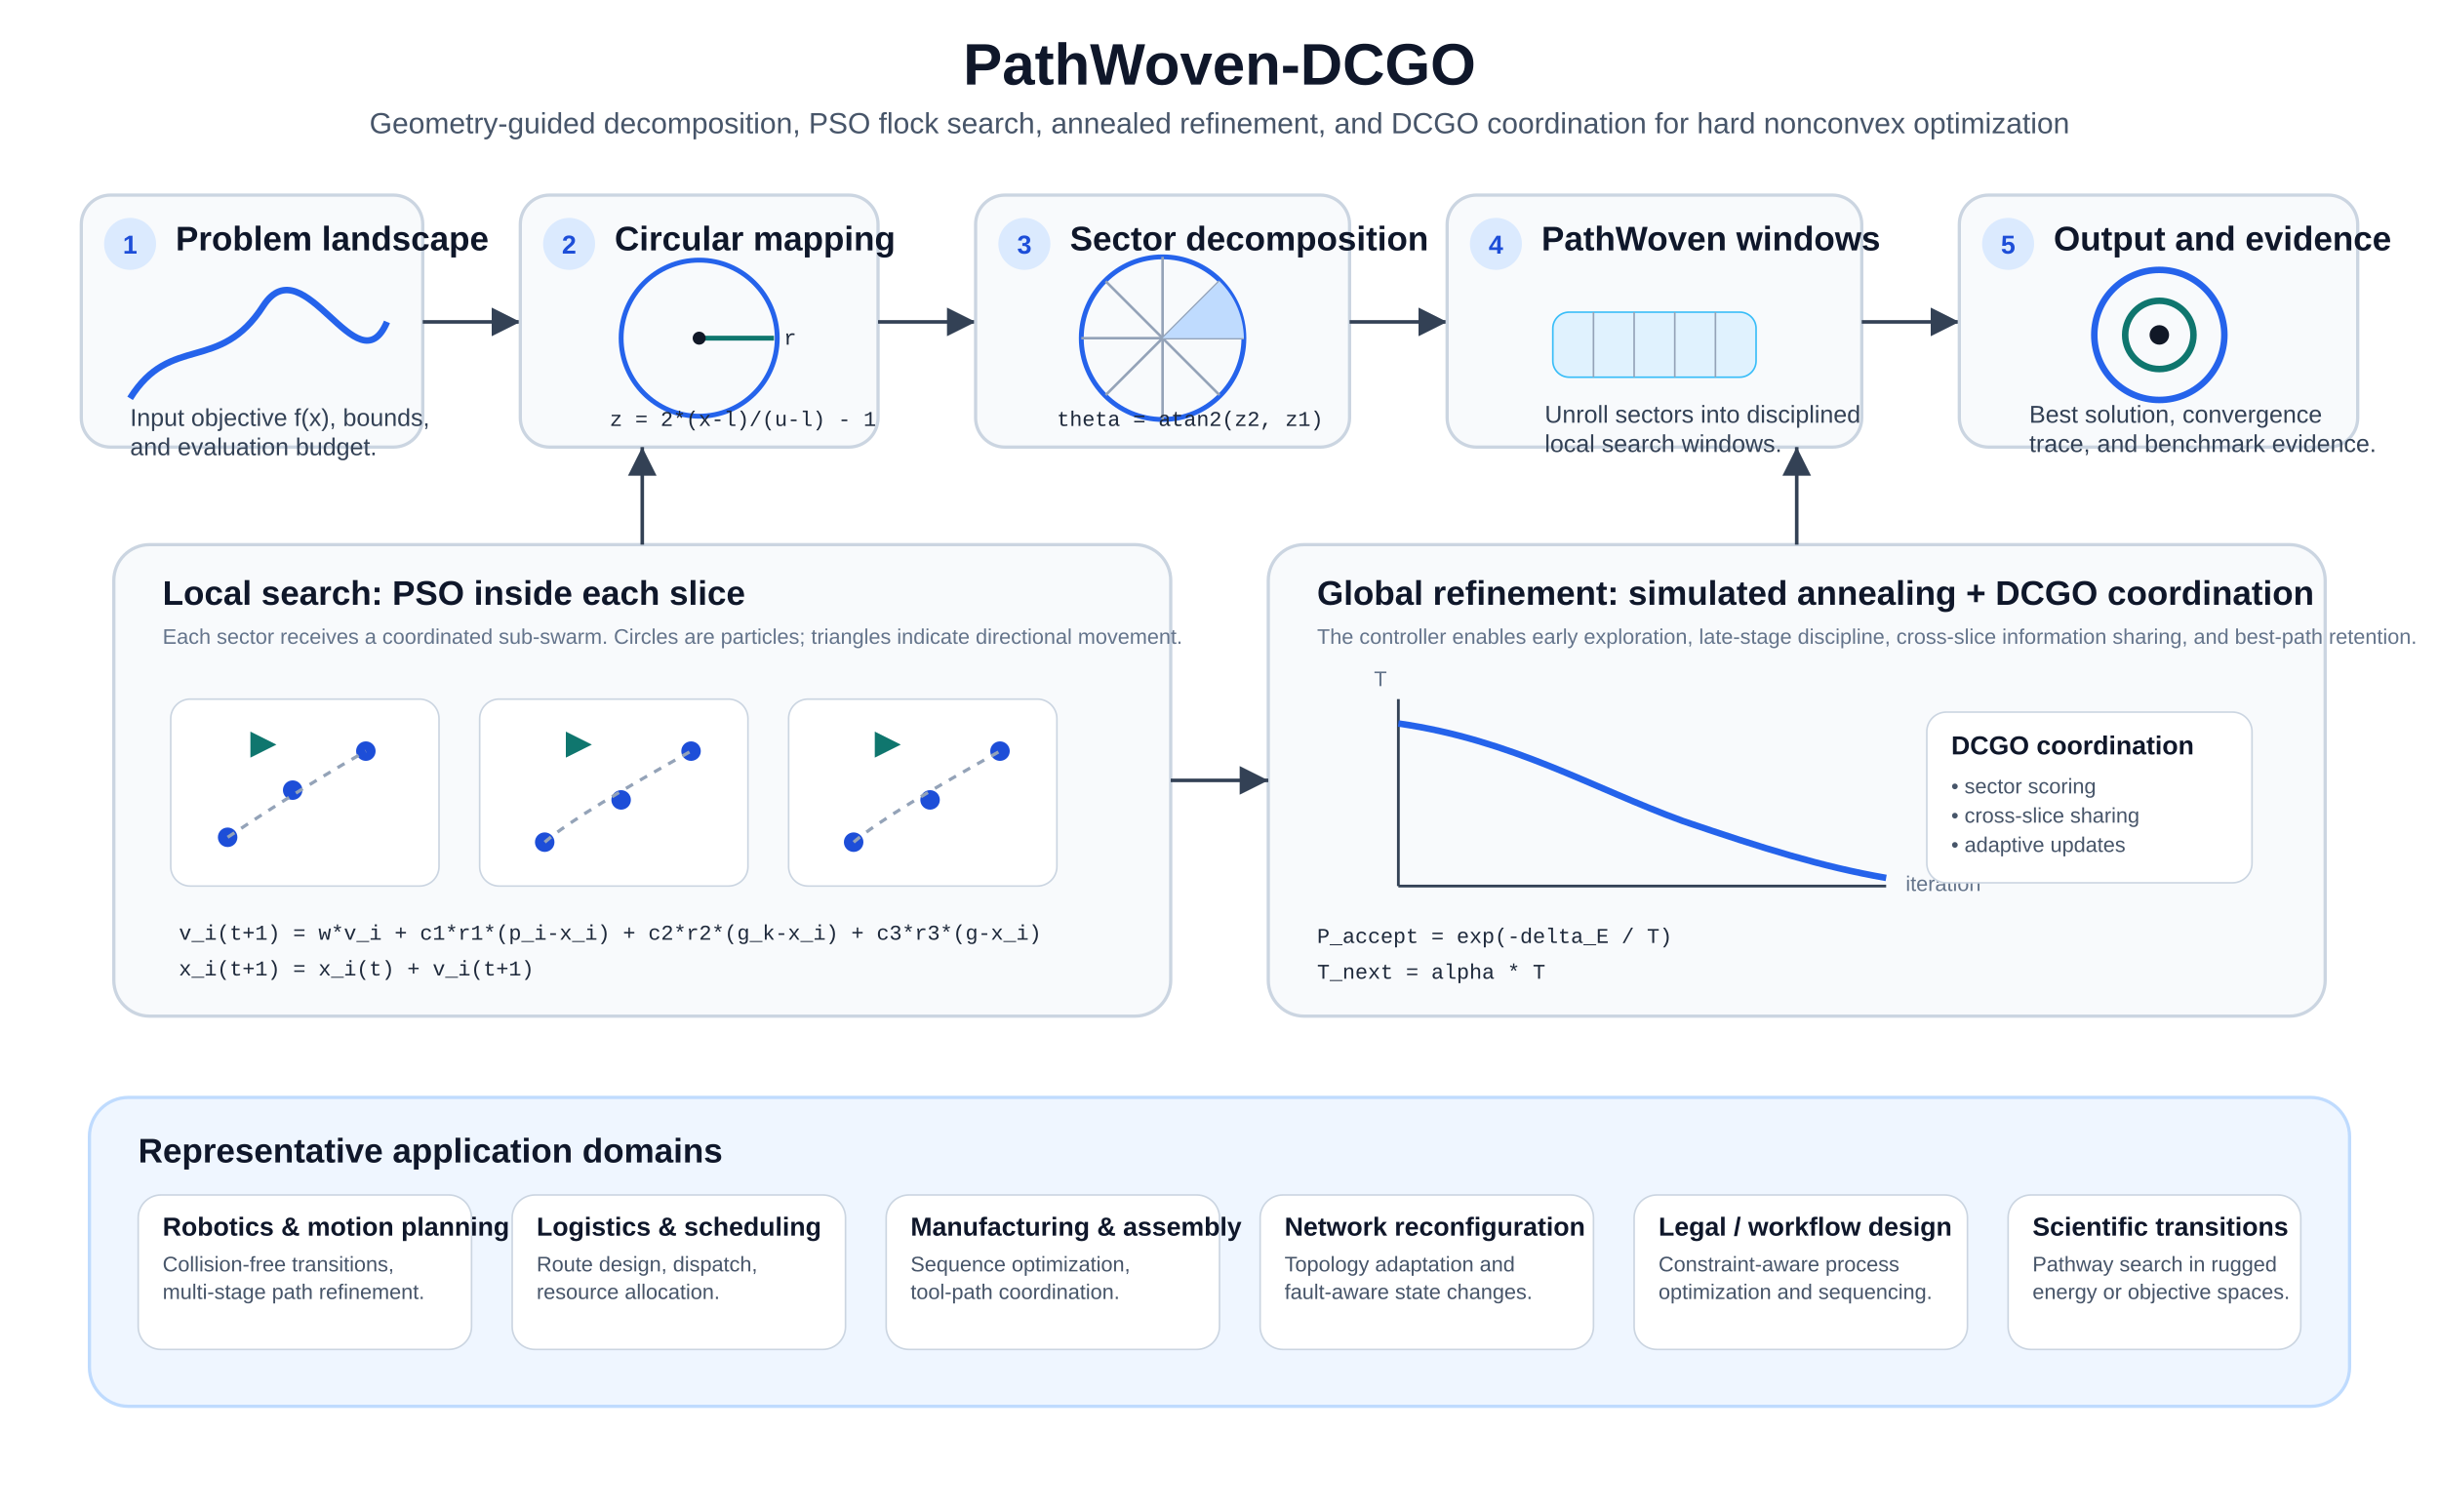
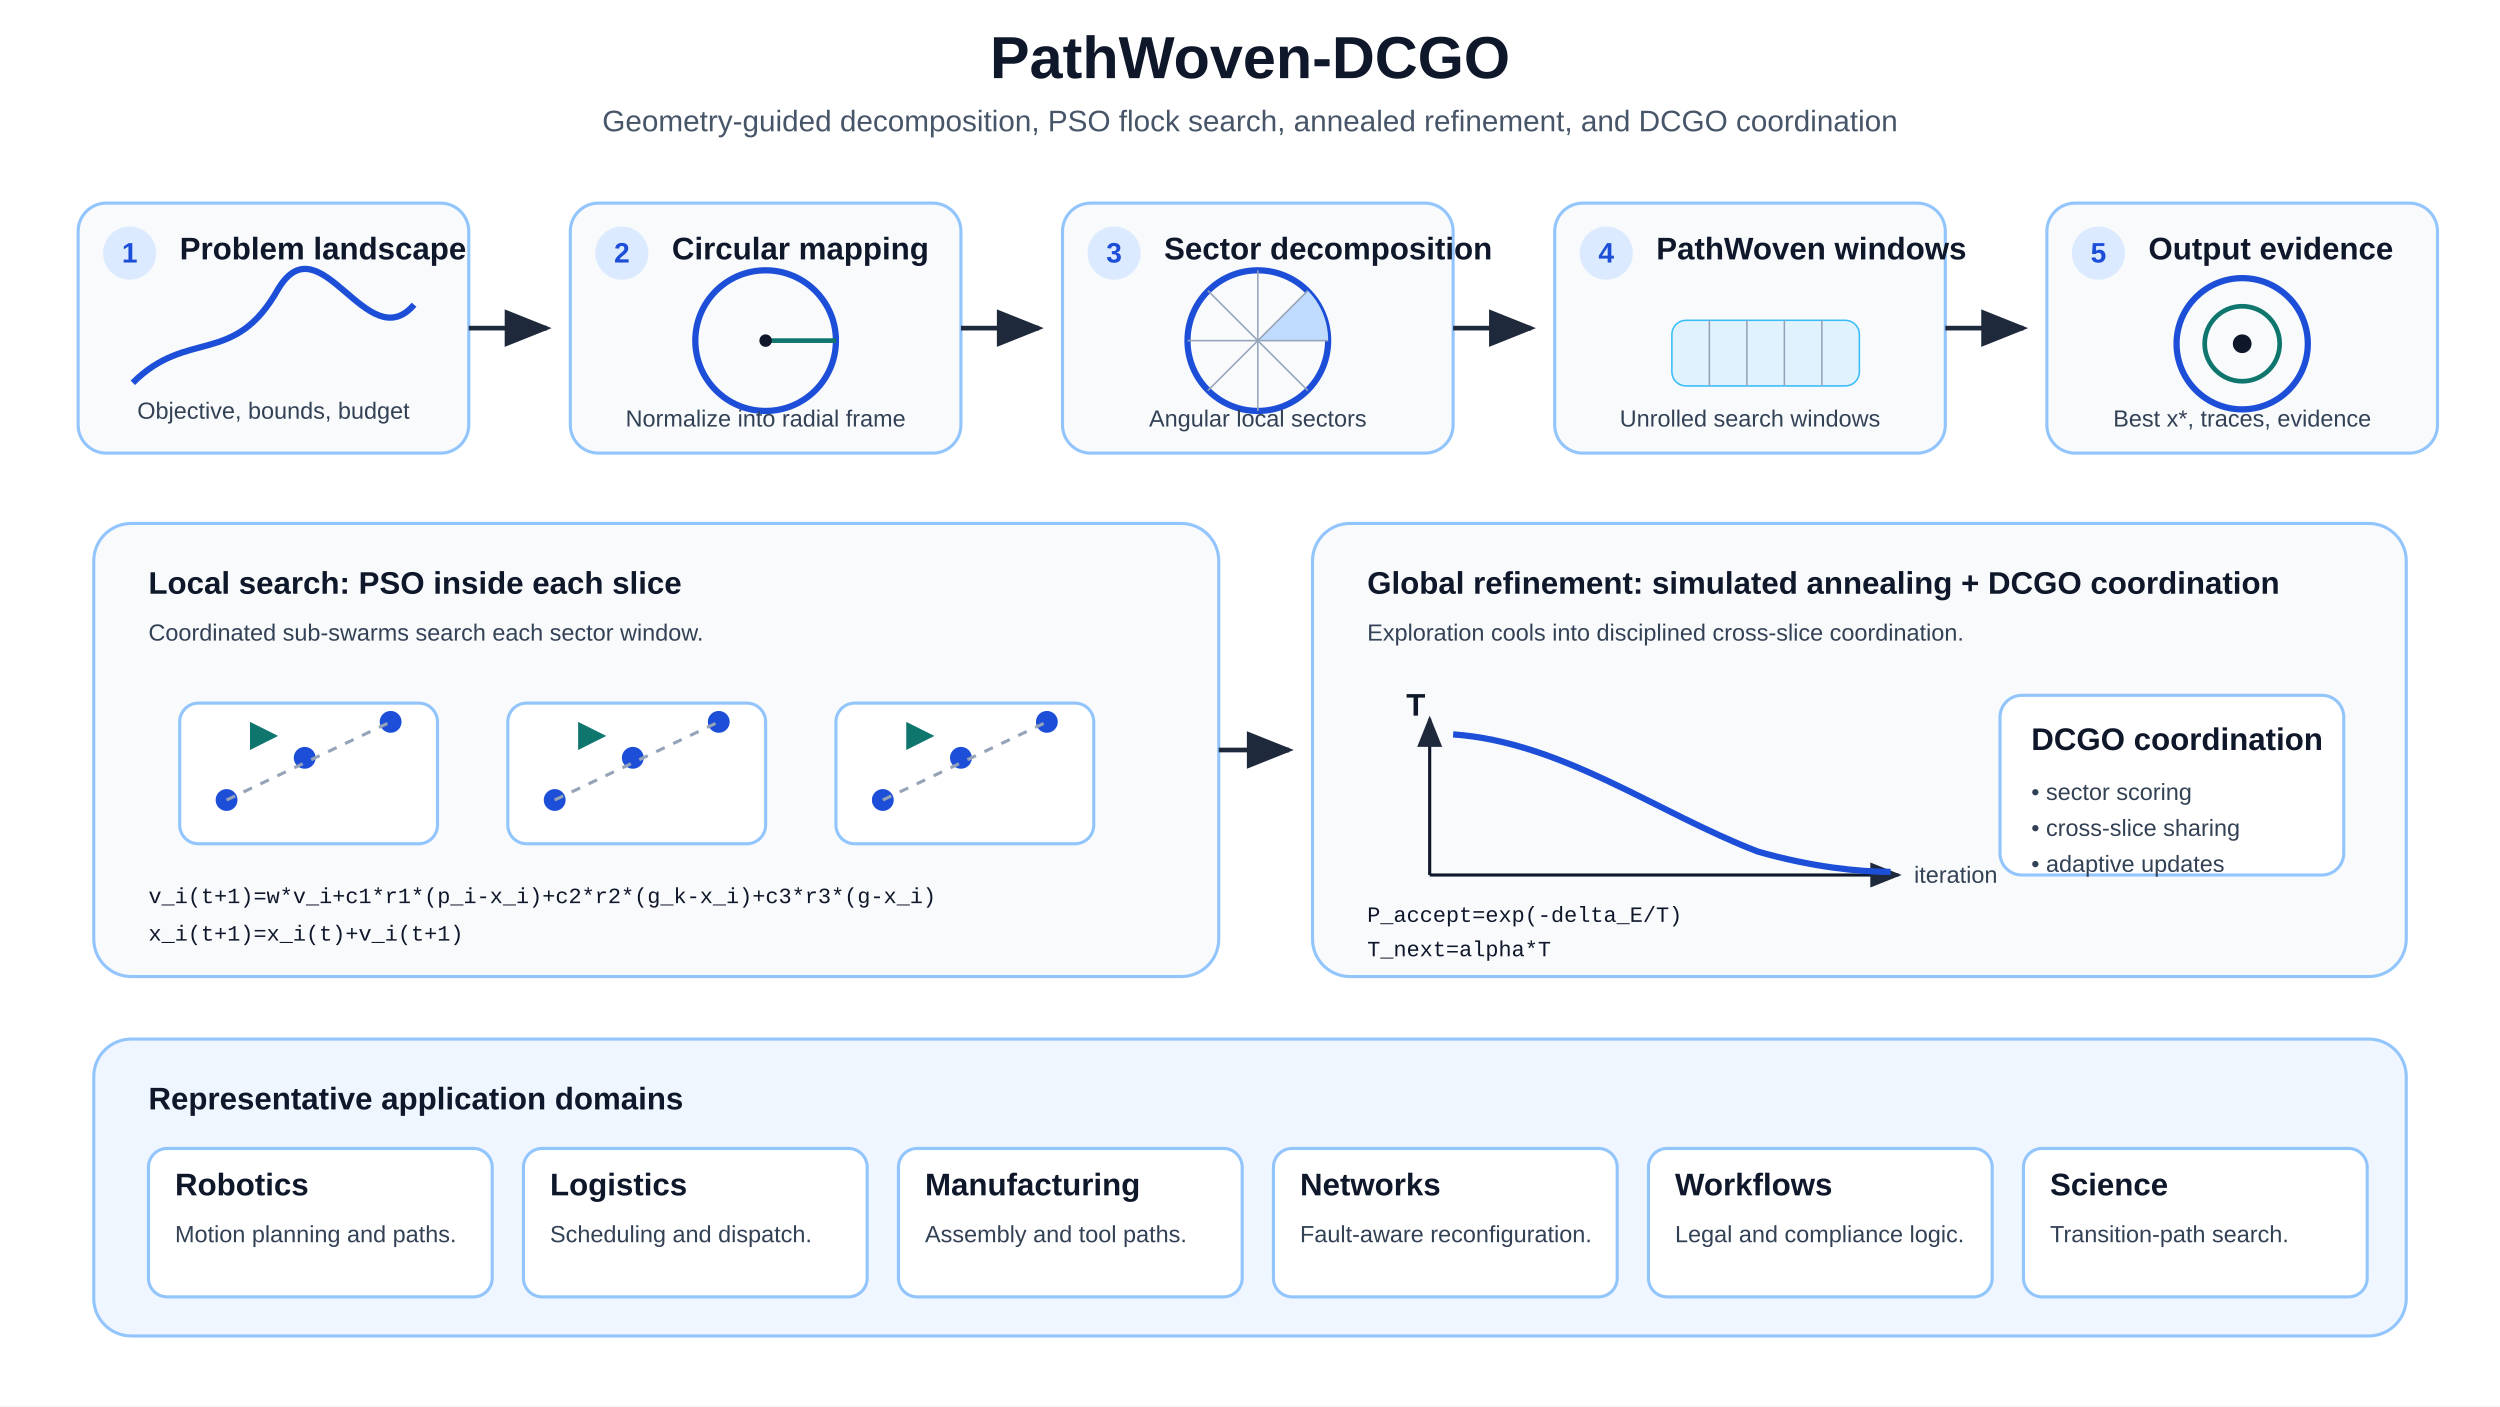
- <svg xmlns="http://www.w3.org/2000/svg" width="1500" height="930" viewBox="0 0 1500 930" role="img" aria-labelledby="title desc">
+ <svg xmlns="http://www.w3.org/2000/svg" width="1600" height="900" viewBox="0 0 1600 900" role="img" aria-labelledby="t d">
+   <rect width="1600" height="900" fill="#fff" />
  <defs>
-     <marker id="arrow" markerWidth="12" markerHeight="12" refX="10" refY="6" orient="auto" markerUnits="strokeWidth">
-       <path d="M2,2 L10,6 L2,10 Z" fill="#334155" />
+     <marker id="a" markerWidth="10" markerHeight="8" refX="9" refY="4" orient="auto">
+       <path d="M0,0 L10,4 L0,8 Z" fill="#1e293b" />
    </marker>
-     <style>
-       .title{font-family:Arial,sans-serif;font-size:36px;font-weight:700;fill:#0f172a}
-       .subtitle{font-family:Arial,sans-serif;font-size:18px;fill:#475569}
-       .box{fill:#f8fafc;stroke:#cbd5e1;stroke-width:2}
-       .section{font-family:Arial,sans-serif;font-size:21px;font-weight:700;fill:#0f172a}
-       .text{font-family:Arial,sans-serif;font-size:15px;fill:#334155}
-       .small{font-family:Arial,sans-serif;font-size:13px;fill:#64748b}
-       .mono{font-family:Courier New,monospace;font-size:13px;fill:#1e293b}
-       .num{font-family:Arial,sans-serif;font-size:16px;font-weight:700;fill:#1d4ed8}
-       .apph{font-family:Arial,sans-serif;font-size:16px;font-weight:700;fill:#0f172a}
-       .appt{font-family:Arial,sans-serif;font-size:13px;fill:#475569}
-     </style>
+     <style>.h{font:700 38px Arial;fill:#0f172a}.s{font:19px Arial;fill:#475569}.b{fill:#f8fafc;stroke:#93c5fd;stroke-width:2}.t{font:700 20px Arial;fill:#0f172a}.p{font:15px Arial;fill:#334155}.m{font:14px Courier New;fill:#0f172a}.n{font:700 18px Arial;fill:#1d4ed8}.c{fill:#fff;stroke:#93c5fd;stroke-width:2}.ic{stroke:#1d4ed8;stroke-width:4;fill:none}.teal{stroke:#0f766e;stroke-width:3}</style>
  </defs>
-   <rect width="1500" height="930" fill="#ffffff" />
-   <text x="750" y="52" text-anchor="middle" class="title">PathWoven-DCGO</text>
-   <text x="750" y="82" text-anchor="middle" class="subtitle">Geometry-guided decomposition, PSO flock search, annealed refinement, and DCGO coordination for hard nonconvex optimization</text>
-   <rect x="50" y="120" width="210" height="155" rx="18" class="box" />
-   <circle cx="80" cy="150" r="16" fill="#dbeafe" />
-   <text x="80" y="156" text-anchor="middle" class="num">1</text>
-   <text x="108" y="154" class="section">Problem landscape</text>
-   <path d="M80 245 C105 205,135 230,162 188 C187 150,220 240,238 198" fill="none" stroke="#2563eb" stroke-width="4" />
-   <text x="80" y="262" class="text">Input objective f(x), bounds,</text>
-   <text x="80" y="280" class="text">and evaluation budget.</text>
-   <line x1="260" y1="198" x2="320" y2="198" stroke="#334155" stroke-width="2.2" marker-end="url(#arrow)" />
-   <rect x="320" y="120" width="220" height="155" rx="18" class="box" />
-   <circle cx="350" cy="150" r="16" fill="#dbeafe" />
-   <text x="350" y="156" text-anchor="middle" class="num">2</text>
-   <text x="378" y="154" class="section">Circular mapping</text>
-   <circle cx="430" cy="208" r="48" fill="none" stroke="#2563eb" stroke-width="3" />
-   <line x1="430" y1="208" x2="476" y2="208" stroke="#0f766e" stroke-width="3" />
-   <circle cx="430" cy="208" r="4" fill="#111827" />
-   <text x="482" y="212" class="mono">r</text>
-   <text x="375" y="262" class="mono">z = 2*(x-l)/(u-l) - 1</text>
-   <line x1="540" y1="198" x2="600" y2="198" stroke="#334155" stroke-width="2.2" marker-end="url(#arrow)" />
-   <rect x="600" y="120" width="230" height="155" rx="18" class="box" />
-   <circle cx="630" cy="150" r="16" fill="#dbeafe" />
-   <text x="630" y="156" text-anchor="middle" class="num">3</text>
-   <text x="658" y="154" class="section">Sector decomposition</text>
-   <circle cx="715" cy="208" r="50" fill="none" stroke="#2563eb" stroke-width="3" />
-   <g stroke="#94a3b8" stroke-width="1.6">
-     <line x1="715" y1="208" x2="765" y2="208" />
-     <line x1="715" y1="208" x2="750" y2="173" />
-     <line x1="715" y1="208" x2="715" y2="158" />
-     <line x1="715" y1="208" x2="680" y2="173" />
-     <line x1="715" y1="208" x2="665" y2="208" />
-     <line x1="715" y1="208" x2="680" y2="243" />
-     <line x1="715" y1="208" x2="715" y2="258" />
-     <line x1="715" y1="208" x2="750" y2="243" />
+   <text x="800" y="50" text-anchor="middle" class="h">PathWoven-DCGO</text>
+   <text x="800" y="84" text-anchor="middle" class="s">Geometry-guided decomposition, PSO flock search, annealed refinement, and DCGO coordination</text>
+   <g id="top">
+     <rect x="50" y="130" width="250" height="160" rx="18" class="b" />
+     <circle cx="83" cy="162" r="17" fill="#dbeafe" />
+     <text x="83" y="168" text-anchor="middle" class="n">1</text>
+     <text x="115" y="166" class="t">Problem landscape</text>
+     <path d="M85 245 C120 210 150 235 178 185 C205 140 235 230 265 195" class="ic" />
+     <text x="175" y="268" text-anchor="middle" class="p">Objective, bounds, budget</text>
+     <rect x="365" y="130" width="250" height="160" rx="18" class="b" />
+     <circle cx="398" cy="162" r="17" fill="#dbeafe" />
+     <text x="398" y="168" text-anchor="middle" class="n">2</text>
+     <text x="430" y="166" class="t">Circular mapping</text>
+     <circle cx="490" cy="218" r="45" class="ic" />
+     <line x1="490" y1="218" x2="535" y2="218" class="teal" />
+     <circle cx="490" cy="218" r="4" fill="#0f172a" />
+     <text x="490" y="273" text-anchor="middle" class="p">Normalize into radial frame</text>
+     <rect x="680" y="130" width="250" height="160" rx="18" class="b" />
+     <circle cx="713" cy="162" r="17" fill="#dbeafe" />
+     <text x="713" y="168" text-anchor="middle" class="n">3</text>
+     <text x="745" y="166" class="t">Sector decomposition</text>
+     <circle cx="805" cy="218" r="45" class="ic" />
+     <path d="M805 218 L850 218 A45 45 0 0 0 837 186 Z" fill="#bfdbfe" />
+     <g stroke="#94a3b8">
+       <line x1="805" y1="173" x2="805" y2="263" />
+       <line x1="760" y1="218" x2="850" y2="218" />
+       <line x1="773" y1="186" x2="837" y2="250" />
+       <line x1="773" y1="250" x2="837" y2="186" />
+     </g>
+     <text x="805" y="273" text-anchor="middle" class="p">Angular local sectors</text>
+     <rect x="995" y="130" width="250" height="160" rx="18" class="b" />
+     <circle cx="1028" cy="162" r="17" fill="#dbeafe" />
+     <text x="1028" y="168" text-anchor="middle" class="n">4</text>
+     <text x="1060" y="166" class="t">PathWoven windows</text>
+     <rect x="1070" y="205" width="120" height="42" rx="9" fill="#e0f2fe" stroke="#38bdf8" />
+     <line x1="1094" y1="205" x2="1094" y2="247" stroke="#94a3b8" />
+     <line x1="1118" y1="205" x2="1118" y2="247" stroke="#94a3b8" />
+     <line x1="1142" y1="205" x2="1142" y2="247" stroke="#94a3b8" />
+     <line x1="1166" y1="205" x2="1166" y2="247" stroke="#94a3b8" />
+     <text x="1120" y="273" text-anchor="middle" class="p">Unrolled search windows</text>
+     <rect x="1310" y="130" width="250" height="160" rx="18" class="b" />
+     <circle cx="1343" cy="162" r="17" fill="#dbeafe" />
+     <text x="1343" y="168" text-anchor="middle" class="n">5</text>
+     <text x="1375" y="166" class="t">Output evidence</text>
+     <circle cx="1435" cy="220" r="42" class="ic" />
+     <circle cx="1435" cy="220" r="24" class="teal" fill="none" />
+     <circle cx="1435" cy="220" r="6" fill="#0f172a" />
+     <text x="1435" y="273" text-anchor="middle" class="p">Best x*, traces, evidence</text>
+     <g stroke="#1e293b" stroke-width="3" marker-end="url(#a)">
+       <line x1="300" y1="210" x2="350" y2="210" />
+       <line x1="615" y1="210" x2="665" y2="210" />
+       <line x1="930" y1="210" x2="980" y2="210" />
+       <line x1="1245" y1="210" x2="1295" y2="210" />
+     </g>
  </g>
-   <path d="M715 208 L765 208 A50 50 0 0 0 750 173 Z" fill="#bfdbfe" />
-   <text x="650" y="262" class="mono">theta = atan2(z2, z1)</text>
-   <line x1="830" y1="198" x2="890" y2="198" stroke="#334155" stroke-width="2.2" marker-end="url(#arrow)" />
-   <rect x="890" y="120" width="255" height="155" rx="18" class="box" />
-   <circle cx="920" cy="150" r="16" fill="#dbeafe" />
-   <text x="920" y="156" text-anchor="middle" class="num">4</text>
-   <text x="948" y="154" class="section">PathWoven windows</text>
-   <rect x="955" y="192" width="125" height="40" rx="10" fill="#e0f2fe" stroke="#38bdf8" />
-   <line x1="980" y1="192" x2="980" y2="232" stroke="#94a3b8" />
-   <line x1="1005" y1="192" x2="1005" y2="232" stroke="#94a3b8" />
-   <line x1="1030" y1="192" x2="1030" y2="232" stroke="#94a3b8" />
-   <line x1="1055" y1="192" x2="1055" y2="232" stroke="#94a3b8" />
-   <text x="950" y="260" class="text">Unroll sectors into disciplined</text>
-   <text x="950" y="278" class="text">local search windows.</text>
-   <line x1="1145" y1="198" x2="1205" y2="198" stroke="#334155" stroke-width="2.2" marker-end="url(#arrow)" />
-   <rect x="1205" y="120" width="245" height="155" rx="18" class="box" />
-   <circle cx="1235" cy="150" r="16" fill="#dbeafe" />
-   <text x="1235" y="156" text-anchor="middle" class="num">5</text>
-   <text x="1263" y="154" class="section">Output and evidence</text>
-   <circle cx="1328" cy="206" r="40" fill="none" stroke="#2563eb" stroke-width="4" />
-   <circle cx="1328" cy="206" r="21" fill="none" stroke="#0f766e" stroke-width="4" />
-   <circle cx="1328" cy="206" r="6" fill="#111827" />
-   <text x="1248" y="260" class="text">Best solution, convergence</text>
-   <text x="1248" y="278" class="text">trace, and benchmark evidence.</text>
-   <rect x="70" y="335" width="650" height="290" rx="22" class="box" />
-   <text x="100" y="372" class="section">Local search: PSO inside each slice</text>
-   <text x="100" y="396" class="small">Each sector receives a coordinated sub-swarm. Circles are particles; triangles indicate directional movement.</text>
-   <rect x="105" y="430" width="165" height="115" rx="12" fill="#ffffff" stroke="#cbd5e1" />
-   <rect x="295" y="430" width="165" height="115" rx="12" fill="#ffffff" stroke="#cbd5e1" />
-   <rect x="485" y="430" width="165" height="115" rx="12" fill="#ffffff" stroke="#cbd5e1" />
-   <g fill="#1d4ed8">
-     <circle cx="140" cy="515" r="6" />
-     <circle cx="180" cy="486" r="6" />
-     <circle cx="225" cy="462" r="6" />
-     <circle cx="335" cy="518" r="6" />
-     <circle cx="382" cy="492" r="6" />
-     <circle cx="425" cy="462" r="6" />
-     <circle cx="525" cy="518" r="6" />
-     <circle cx="572" cy="492" r="6" />
-     <circle cx="615" cy="462" r="6" />
+   <g id="middle">
+     <rect x="60" y="335" width="720" height="290" rx="24" class="b" />
+     <text x="95" y="380" class="t">Local search: PSO inside each slice</text>
+     <text x="95" y="410" class="p">Coordinated sub-swarms search each sector window.</text>
+     <g>
+       <rect x="115" y="450" width="165" height="90" rx="12" class="c" />
+       <rect x="325" y="450" width="165" height="90" rx="12" class="c" />
+       <rect x="535" y="450" width="165" height="90" rx="12" class="c" />
+       <g fill="#1d4ed8">
+         <circle cx="145" cy="512" r="7" />
+         <circle cx="195" cy="485" r="7" />
+         <circle cx="250" cy="462" r="7" />
+         <circle cx="355" cy="512" r="7" />
+         <circle cx="405" cy="485" r="7" />
+         <circle cx="460" cy="462" r="7" />
+         <circle cx="565" cy="512" r="7" />
+         <circle cx="615" cy="485" r="7" />
+         <circle cx="670" cy="462" r="7" />
+       </g>
+       <g fill="#0f766e">
+         <path d="M160 462 l18 9 l-18 9z" />
+         <path d="M370 462 l18 9 l-18 9z" />
+         <path d="M580 462 l18 9 l-18 9z" />
+       </g>
+       <g stroke="#94a3b8" stroke-width="2" stroke-dasharray="6 6">
+         <line x1="145" y1="512" x2="250" y2="462" />
+         <line x1="355" y1="512" x2="460" y2="462" />
+         <line x1="565" y1="512" x2="670" y2="462" />
+       </g>
+     </g>
+     <text x="95" y="578" class="m">v_i(t+1)=w*v_i+c1*r1*(p_i-x_i)+c2*r2*(g_k-x_i)+c3*r3*(g-x_i)</text>
+     <text x="95" y="602" class="m">x_i(t+1)=x_i(t)+v_i(t+1)</text>
+     <rect x="840" y="335" width="700" height="290" rx="24" class="b" />
+     <text x="875" y="380" class="t">Global refinement: simulated annealing + DCGO coordination</text>
+     <text x="875" y="410" class="p">Exploration cools into disciplined cross-slice coordination.</text>
+     <line x1="915" y1="560" x2="1215" y2="560" stroke="#0f172a" stroke-width="2" marker-end="url(#a)" />
+     <line x1="915" y1="560" x2="915" y2="460" stroke="#0f172a" stroke-width="2" marker-end="url(#a)" />
+     <path d="M930 470 C1000 475 1060 520 1125 545 C1160 555 1190 558 1210 558" class="ic" />
+     <text x="900" y="458" class="t">T</text>
+     <text x="1225" y="565" class="p">iteration</text>
+     <text x="875" y="590" class="m">P_accept=exp(-delta_E/T)</text>
+     <text x="875" y="612" class="m">T_next=alpha*T</text>
+     <rect x="1280" y="445" width="220" height="115" rx="14" class="c" />
+     <text x="1300" y="480" class="t">DCGO coordination</text>
+     <text x="1300" y="512" class="p">• sector scoring</text>
+     <text x="1300" y="535" class="p">• cross-slice sharing</text>
+     <text x="1300" y="558" class="p">• adaptive updates</text>
+     <line x1="780" y1="480" x2="825" y2="480" stroke="#1e293b" stroke-width="3" marker-end="url(#a)" />
  </g>
-   <g fill="#0f766e">
-     <path d="M154 450 l16 8 l-16 8 z" />
-     <path d="M348 450 l16 8 l-16 8 z" />
-     <path d="M538 450 l16 8 l-16 8 z" />
+   <g id="apps">
+     <rect x="60" y="665" width="1480" height="190" rx="24" fill="#eff6ff" stroke="#93c5fd" stroke-width="2" />
+     <text x="95" y="710" class="t">Representative application domains</text>
+     <g class="p">
+       <rect x="95" y="735" width="220" height="95" rx="12" class="c" />
+       <text x="112" y="765" class="t">Robotics</text>
+       <text x="112" y="795">Motion planning and paths.</text>
+       <rect x="335" y="735" width="220" height="95" rx="12" class="c" />
+       <text x="352" y="765" class="t">Logistics</text>
+       <text x="352" y="795">Scheduling and dispatch.</text>
+       <rect x="575" y="735" width="220" height="95" rx="12" class="c" />
+       <text x="592" y="765" class="t">Manufacturing</text>
+       <text x="592" y="795">Assembly and tool paths.</text>
+       <rect x="815" y="735" width="220" height="95" rx="12" class="c" />
+       <text x="832" y="765" class="t">Networks</text>
+       <text x="832" y="795">Fault-aware reconfiguration.</text>
+       <rect x="1055" y="735" width="220" height="95" rx="12" class="c" />
+       <text x="1072" y="765" class="t">Workflows</text>
+       <text x="1072" y="795">Legal and compliance logic.</text>
+       <rect x="1295" y="735" width="220" height="95" rx="12" class="c" />
+       <text x="1312" y="765" class="t">Science</text>
+       <text x="1312" y="795">Transition-path search.</text>
+     </g>
  </g>
-   <g stroke="#94a3b8" stroke-width="2" stroke-dasharray="5 5" fill="none">
-     <path d="M140 515 C155 505,185 485,225 462" />
-     <path d="M335 518 C350 505,384 485,425 462" />
-     <path d="M525 518 C540 505,574 485,615 462" />
-   </g>
-   <text x="110" y="578" class="mono">v_i(t+1) = w*v_i + c1*r1*(p_i-x_i) + c2*r2*(g_k-x_i) + c3*r3*(g-x_i)</text>
-   <text x="110" y="600" class="mono">x_i(t+1) = x_i(t) + v_i(t+1)</text>
-   <rect x="780" y="335" width="650" height="290" rx="22" class="box" />
-   <text x="810" y="372" class="section">Global refinement: simulated annealing + DCGO coordination</text>
-   <text x="810" y="396" class="small">The controller enables early exploration, late-stage discipline, cross-slice information sharing, and best-path retention.</text>
-   <line x1="860" y1="545" x2="1160" y2="545" stroke="#334155" stroke-width="1.7" />
-   <line x1="860" y1="430" x2="860" y2="545" stroke="#334155" stroke-width="1.7" />
-   <path d="M860 445 C930 455,980 485,1035 505 C1085 522,1120 533,1160 540" fill="none" stroke="#2563eb" stroke-width="4" />
-   <text x="1172" y="548" class="small">iteration</text>
-   <text x="845" y="422" class="small">T</text>
-   <text x="810" y="580" class="mono">P_accept = exp(-delta_E / T)</text>
-   <text x="810" y="602" class="mono">T_next = alpha * T</text>
-   <rect x="1185" y="438" width="200" height="105" rx="12" fill="#ffffff" stroke="#cbd5e1" />
-   <text x="1200" y="464" class="apph">DCGO coordination</text>
-   <text x="1200" y="488" class="appt">• sector scoring</text>
-   <text x="1200" y="506" class="appt">• cross-slice sharing</text>
-   <text x="1200" y="524" class="appt">• adaptive updates</text>
-   <line x1="720" y1="480" x2="780" y2="480" stroke="#334155" stroke-width="2.2" marker-end="url(#arrow)" />
-   <line x1="1105" y1="335" x2="1105" y2="275" stroke="#334155" stroke-width="2.2" marker-end="url(#arrow)" />
-   <line x1="395" y1="335" x2="395" y2="275" stroke="#334155" stroke-width="2.2" marker-end="url(#arrow)" />
-   <rect x="55" y="675" width="1390" height="190" rx="24" fill="#eff6ff" stroke="#bfdbfe" stroke-width="2" />
-   <text x="85" y="715" class="section">Representative application domains</text>
-   <rect x="85" y="735" width="205" height="95" rx="14" fill="#ffffff" stroke="#cbd5e1" />
-   <text x="100" y="760" class="apph">Robotics &amp; motion planning</text>
-   <text x="100" y="782" class="appt">Collision-free transitions,</text>
-   <text x="100" y="799" class="appt">multi-stage path refinement.</text>
-   <rect x="315" y="735" width="205" height="95" rx="14" fill="#ffffff" stroke="#cbd5e1" />
-   <text x="330" y="760" class="apph">Logistics &amp; scheduling</text>
-   <text x="330" y="782" class="appt">Route design, dispatch,</text>
-   <text x="330" y="799" class="appt">resource allocation.</text>
-   <rect x="545" y="735" width="205" height="95" rx="14" fill="#ffffff" stroke="#cbd5e1" />
-   <text x="560" y="760" class="apph">Manufacturing &amp; assembly</text>
-   <text x="560" y="782" class="appt">Sequence optimization,</text>
-   <text x="560" y="799" class="appt">tool-path coordination.</text>
-   <rect x="775" y="735" width="205" height="95" rx="14" fill="#ffffff" stroke="#cbd5e1" />
-   <text x="790" y="760" class="apph">Network reconfiguration</text>
-   <text x="790" y="782" class="appt">Topology adaptation and</text>
-   <text x="790" y="799" class="appt">fault-aware state changes.</text>
-   <rect x="1005" y="735" width="205" height="95" rx="14" fill="#ffffff" stroke="#cbd5e1" />
-   <text x="1020" y="760" class="apph">Legal / workflow design</text>
-   <text x="1020" y="782" class="appt">Constraint-aware process</text>
-   <text x="1020" y="799" class="appt">optimization and sequencing.</text>
-   <rect x="1235" y="735" width="180" height="95" rx="14" fill="#ffffff" stroke="#cbd5e1" />
-   <text x="1250" y="760" class="apph">Scientific transitions</text>
-   <text x="1250" y="782" class="appt">Pathway search in rugged</text>
-   <text x="1250" y="799" class="appt">energy or objective spaces.</text>
</svg>
